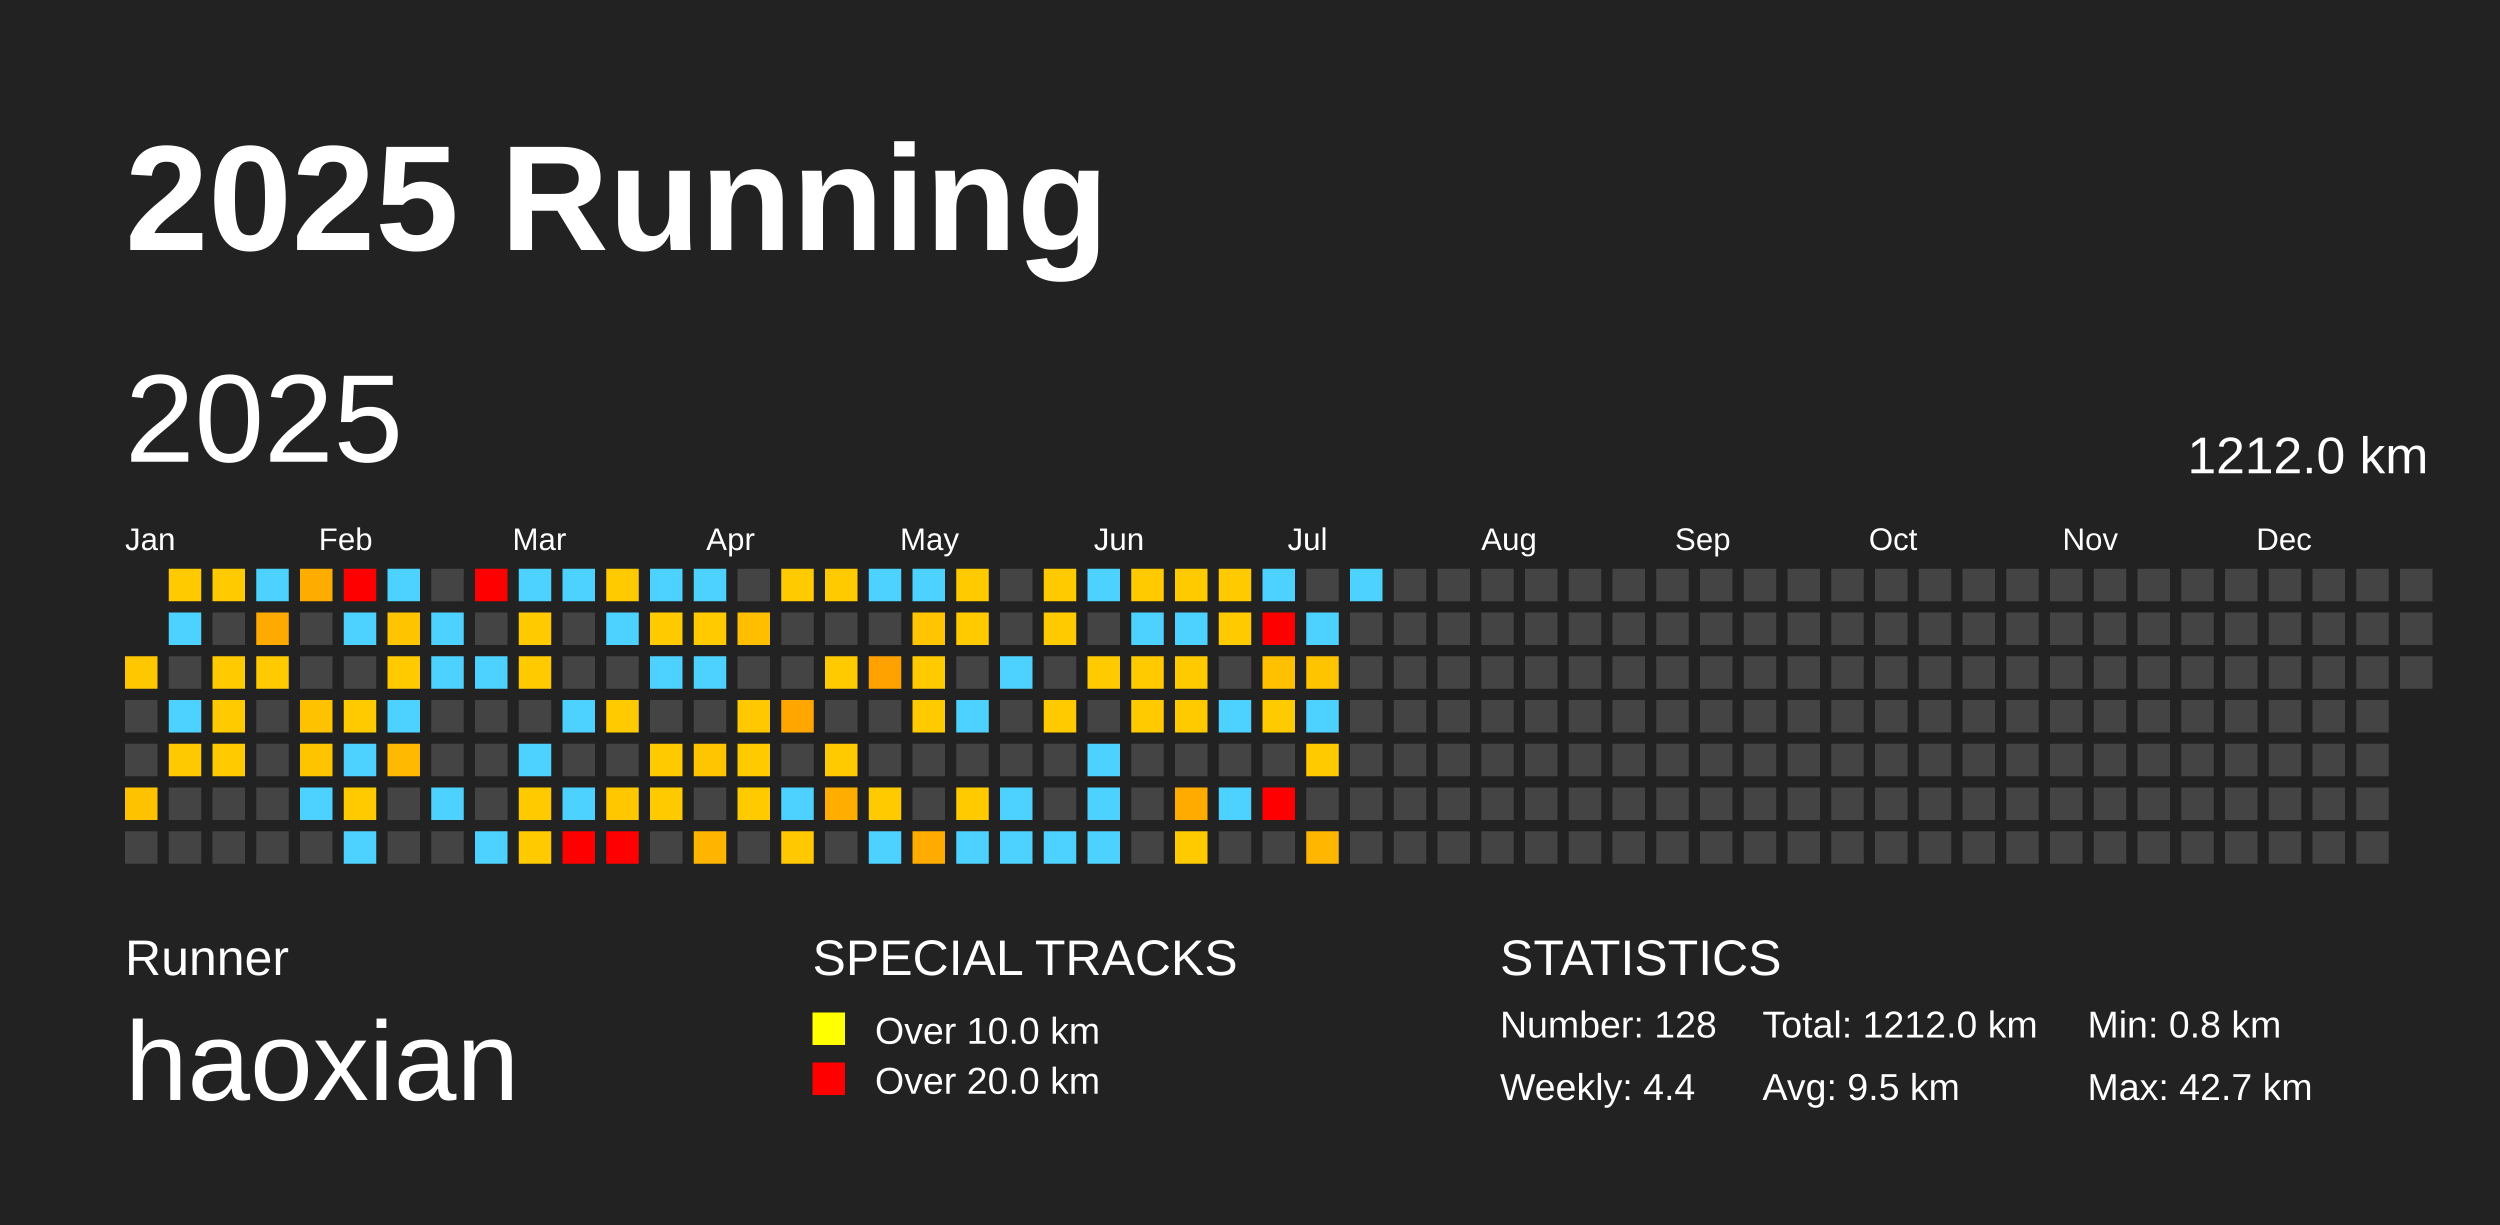
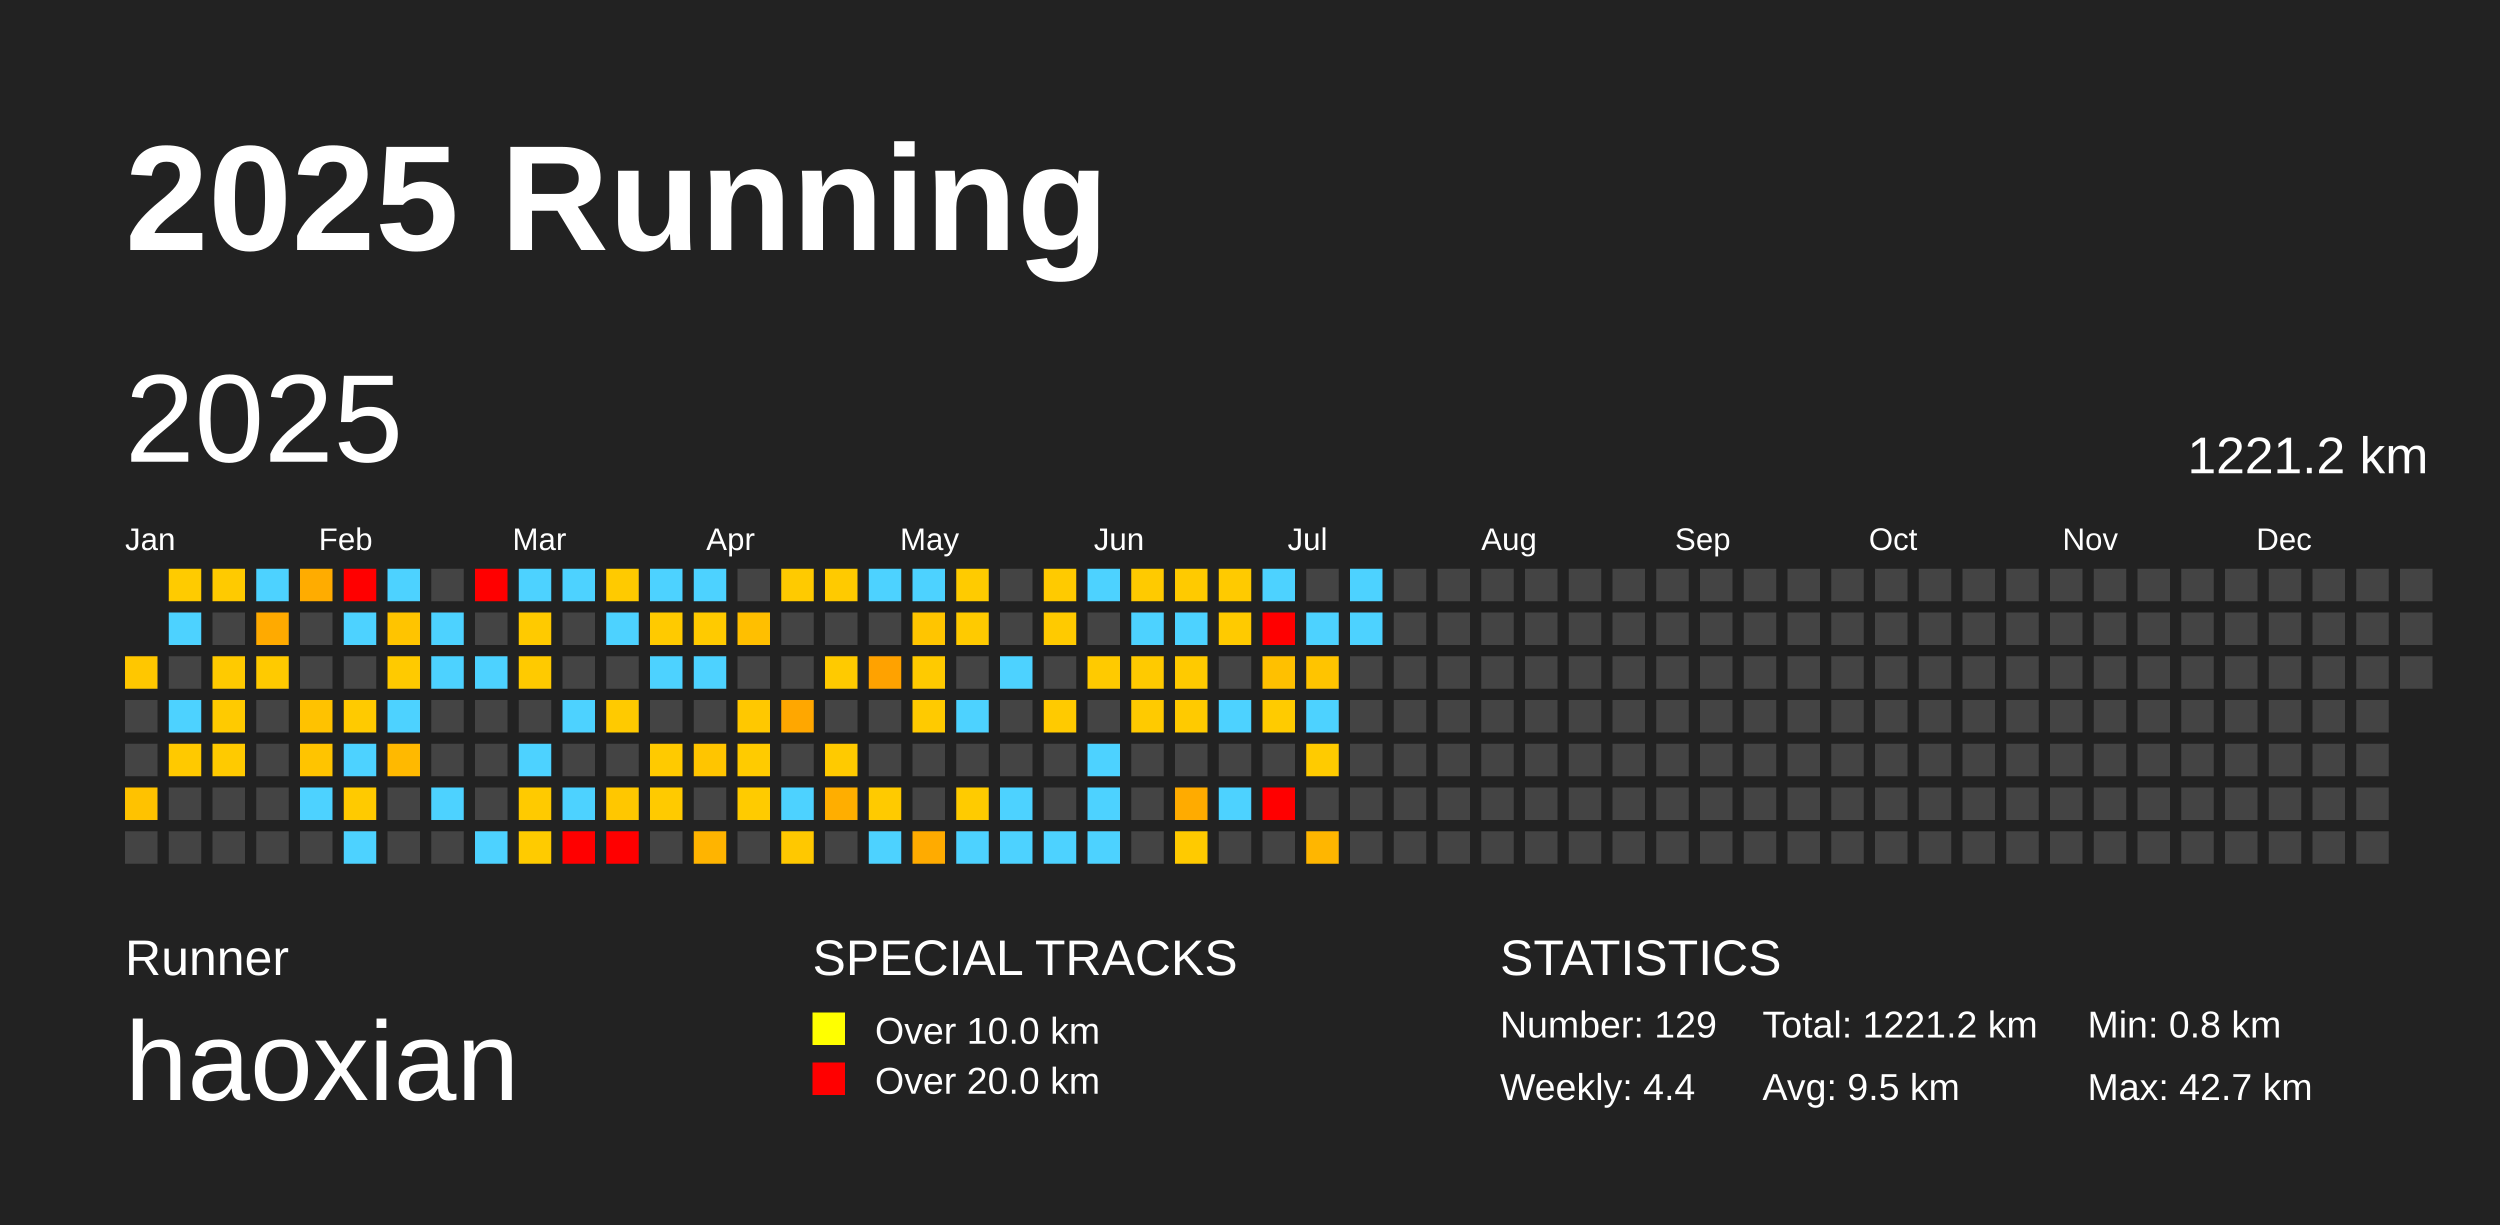
<svg xmlns="http://www.w3.org/2000/svg" baseProfile="full" height="98mm" version="1.1" viewBox="0,0,200,98" width="200mm">
  <defs />
  <rect fill="#222222" height="98" width="200" x="0" y="0" />
  <text fill="#FFFFFF" style="font-size:12px; font-family:Arial; font-weight:bold;" x="10" y="20">2025 Running</text>
  <text fill="#FFFFFF" style="font-size:4px; font-family:Arial" x="10" y="78">Runner</text>
  <text fill="#FFFFFF" style="font-size:9px; font-family:Arial" x="10" y="88">haoxian</text>
  <text fill="#FFFFFF" style="font-size:4px; font-family:Arial" x="65" y="78">SPECIAL TRACKS</text>
  <rect fill="yellow" height="2.6" width="2.6" x="65" y="81" />
  <text fill="#FFFFFF" style="font-size:3px; font-family:Arial" x="70" y="83.5">Over 10.0 km</text>
  <rect fill="red" height="2.6" width="2.6" x="65" y="85" />
  <text fill="#FFFFFF" style="font-size:3px; font-family:Arial" x="70" y="87.5">Over 20.0 km</text>
  <text fill="#FFFFFF" style="font-size:4px; font-family:Arial" x="120" y="78">STATISTICS</text>
-   <text fill="#FFFFFF" style="font-size:3px; font-family:Arial" x="120" y="83">Number: 128</text>
+   <text fill="#FFFFFF" style="font-size:3px; font-family:Arial" x="120" y="83">Number: 129</text>
  <text fill="#FFFFFF" style="font-size:3px; font-family:Arial" x="120" y="88">Weekly: 4.4</text>
-   <text fill="#FFFFFF" style="font-size:3px; font-family:Arial" x="141" y="83">Total: 1212.0 km</text>
+   <text fill="#FFFFFF" style="font-size:3px; font-family:Arial" x="141" y="83">Total: 1221.2 km</text>
  <text fill="#FFFFFF" style="font-size:3px; font-family:Arial" x="141" y="88">Avg: 9.5 km</text>
  <text fill="#FFFFFF" style="font-size:3px; font-family:Arial" x="167" y="83">Min: 0.8 km</text>
  <text fill="#FFFFFF" style="font-size:3px; font-family:Arial" x="167" y="88">Max: 42.7 km</text>
  <text dominant-baseline="hanging" fill="#FFFFFF" style="font-size:10.0px; font-family:Arial;" x="10" y="30">2025</text>
-   <text dominant-baseline="hanging" fill="#FFFFFF" style="font-size:4.125px; font-family:Arial;" x="175" y="35">1212.0 km</text>
+   <text dominant-baseline="hanging" fill="#FFFFFF" style="font-size:4.125px; font-family:Arial;" x="175" y="35">1221.2 km</text>
  <text fill="#FFFFFF" style="font-size:2.5px; font-family:Arial" x="10.0" y="44">Jan</text>
  <text fill="#FFFFFF" style="font-size:2.5px; font-family:Arial" x="25.5" y="44">Feb</text>
  <text fill="#FFFFFF" style="font-size:2.5px; font-family:Arial" x="41.0" y="44">Mar</text>
  <text fill="#FFFFFF" style="font-size:2.5px; font-family:Arial" x="56.5" y="44">Apr</text>
  <text fill="#FFFFFF" style="font-size:2.5px; font-family:Arial" x="72.0" y="44">May</text>
  <text fill="#FFFFFF" style="font-size:2.5px; font-family:Arial" x="87.5" y="44">Jun</text>
  <text fill="#FFFFFF" style="font-size:2.5px; font-family:Arial" x="103.0" y="44">Jul</text>
  <text fill="#FFFFFF" style="font-size:2.5px; font-family:Arial" x="118.5" y="44">Aug</text>
  <text fill="#FFFFFF" style="font-size:2.5px; font-family:Arial" x="134.0" y="44">Sep</text>
  <text fill="#FFFFFF" style="font-size:2.5px; font-family:Arial" x="149.5" y="44">Oct</text>
  <text fill="#FFFFFF" style="font-size:2.5px; font-family:Arial" x="165.0" y="44">Nov</text>
  <text fill="#FFFFFF" style="font-size:2.5px; font-family:Arial" x="180.5" y="44">Dec</text>
  <rect fill="#ffc700" height="2.6" width="2.6" x="10.0" y="52.5" />
  <rect fill="#444444" height="2.6" width="2.6" x="10.0" y="56.0" />
  <rect fill="#444444" height="2.6" width="2.6" x="10.0" y="59.5" />
  <rect fill="#ffc200" height="2.6" width="2.6" x="10.0" y="63.0" />
  <rect fill="#444444" height="2.6" width="2.6" x="10.0" y="66.5" />
  <rect fill="#ffcb00" height="2.6" width="2.6" x="13.5" y="45.5" />
  <rect fill="#4dd2ff" height="2.6" width="2.6" x="13.5" y="49.0" />
  <rect fill="#444444" height="2.6" width="2.6" x="13.5" y="52.5" />
  <rect fill="#4dd2ff" height="2.6" width="2.6" x="13.5" y="56.0" />
  <rect fill="#ffc900" height="2.6" width="2.6" x="13.5" y="59.5" />
  <rect fill="#444444" height="2.6" width="2.6" x="13.5" y="63.0" />
  <rect fill="#444444" height="2.6" width="2.6" x="13.5" y="66.5" />
  <rect fill="#ffca00" height="2.6" width="2.6" x="17.0" y="45.5" />
  <rect fill="#444444" height="2.6" width="2.6" x="17.0" y="49.0" />
  <rect fill="#ffca00" height="2.6" width="2.6" x="17.0" y="52.5" />
  <rect fill="#ffca00" height="2.6" width="2.6" x="17.0" y="56.0" />
  <rect fill="#ffca00" height="2.6" width="2.6" x="17.0" y="59.5" />
  <rect fill="#444444" height="2.6" width="2.6" x="17.0" y="63.0" />
  <rect fill="#444444" height="2.6" width="2.6" x="17.0" y="66.5" />
  <rect fill="#4dd2ff" height="2.6" width="2.6" x="20.5" y="45.5" />
  <rect fill="#ffaa00" height="2.6" width="2.6" x="20.5" y="49.0" />
  <rect fill="#ffca00" height="2.6" width="2.6" x="20.5" y="52.5" />
  <rect fill="#444444" height="2.6" width="2.6" x="20.5" y="56.0" />
  <rect fill="#444444" height="2.6" width="2.6" x="20.5" y="59.5" />
  <rect fill="#444444" height="2.6" width="2.6" x="20.5" y="63.0" />
  <rect fill="#444444" height="2.6" width="2.6" x="20.5" y="66.5" />
  <rect fill="#ffac00" height="2.6" width="2.6" x="24.0" y="45.5" />
  <rect fill="#444444" height="2.6" width="2.6" x="24.0" y="49.0" />
  <rect fill="#444444" height="2.6" width="2.6" x="24.0" y="52.5" />
  <rect fill="#ffc200" height="2.6" width="2.6" x="24.0" y="56.0" />
  <rect fill="#ffc400" height="2.6" width="2.6" x="24.0" y="59.5" />
  <rect fill="#4dd2ff" height="2.6" width="2.6" x="24.0" y="63.0" />
  <rect fill="#444444" height="2.6" width="2.6" x="24.0" y="66.5" />
  <rect fill="red" height="2.6" width="2.6" x="27.5" y="45.5" />
  <rect fill="#4dd2ff" height="2.6" width="2.6" x="27.5" y="49.0" />
  <rect fill="#444444" height="2.6" width="2.6" x="27.5" y="52.5" />
  <rect fill="#ffca00" height="2.6" width="2.6" x="27.5" y="56.0" />
  <rect fill="#4dd2ff" height="2.6" width="2.6" x="27.5" y="59.5" />
  <rect fill="#ffca00" height="2.6" width="2.6" x="27.5" y="63.0" />
  <rect fill="#4dd2ff" height="2.6" width="2.6" x="27.5" y="66.5" />
  <rect fill="#4dd2ff" height="2.6" width="2.6" x="31.0" y="45.5" />
  <rect fill="#ffc400" height="2.6" width="2.6" x="31.0" y="49.0" />
  <rect fill="#ffca00" height="2.6" width="2.6" x="31.0" y="52.5" />
  <rect fill="#4dd2ff" height="2.6" width="2.6" x="31.0" y="56.0" />
  <rect fill="#ffb900" height="2.6" width="2.6" x="31.0" y="59.5" />
  <rect fill="#444444" height="2.6" width="2.6" x="31.0" y="63.0" />
  <rect fill="#444444" height="2.6" width="2.6" x="31.0" y="66.5" />
  <rect fill="#444444" height="2.6" width="2.6" x="34.5" y="45.5" />
  <rect fill="#4dd2ff" height="2.6" width="2.6" x="34.5" y="49.0" />
  <rect fill="#4dd2ff" height="2.6" width="2.6" x="34.5" y="52.5" />
  <rect fill="#444444" height="2.6" width="2.6" x="34.5" y="56.0" />
  <rect fill="#444444" height="2.6" width="2.6" x="34.5" y="59.5" />
  <rect fill="#4dd2ff" height="2.6" width="2.6" x="34.5" y="63.0" />
  <rect fill="#444444" height="2.6" width="2.6" x="34.5" y="66.5" />
  <rect fill="red" height="2.6" width="2.6" x="38.0" y="45.5" />
  <rect fill="#444444" height="2.6" width="2.6" x="38.0" y="49.0" />
  <rect fill="#4dd2ff" height="2.6" width="2.6" x="38.0" y="52.5" />
  <rect fill="#444444" height="2.6" width="2.6" x="38.0" y="56.0" />
  <rect fill="#444444" height="2.6" width="2.6" x="38.0" y="59.5" />
  <rect fill="#444444" height="2.6" width="2.6" x="38.0" y="63.0" />
  <rect fill="#4dd2ff" height="2.6" width="2.6" x="38.0" y="66.5" />
  <rect fill="#4dd2ff" height="2.6" width="2.6" x="41.5" y="45.5" />
  <rect fill="#ffca00" height="2.6" width="2.6" x="41.5" y="49.0" />
  <rect fill="#ffca00" height="2.6" width="2.6" x="41.5" y="52.5" />
  <rect fill="#444444" height="2.6" width="2.6" x="41.5" y="56.0" />
  <rect fill="#4dd2ff" height="2.6" width="2.6" x="41.5" y="59.5" />
  <rect fill="#ffca00" height="2.6" width="2.6" x="41.5" y="63.0" />
  <rect fill="#ffcb00" height="2.6" width="2.6" x="41.5" y="66.5" />
  <rect fill="#4dd2ff" height="2.6" width="2.6" x="45.0" y="45.5" />
  <rect fill="#444444" height="2.6" width="2.6" x="45.0" y="49.0" />
  <rect fill="#444444" height="2.6" width="2.6" x="45.0" y="52.5" />
  <rect fill="#4dd2ff" height="2.6" width="2.6" x="45.0" y="56.0" />
  <rect fill="#444444" height="2.6" width="2.6" x="45.0" y="59.5" />
  <rect fill="#4dd2ff" height="2.6" width="2.6" x="45.0" y="63.0" />
  <rect fill="red" height="2.6" width="2.6" x="45.0" y="66.5" />
  <rect fill="#ffca00" height="2.6" width="2.6" x="48.5" y="45.5" />
  <rect fill="#4dd2ff" height="2.6" width="2.6" x="48.5" y="49.0" />
  <rect fill="#444444" height="2.6" width="2.6" x="48.5" y="52.5" />
  <rect fill="#ffca00" height="2.6" width="2.6" x="48.5" y="56.0" />
  <rect fill="#444444" height="2.6" width="2.6" x="48.5" y="59.5" />
  <rect fill="#ffc700" height="2.6" width="2.6" x="48.5" y="63.0" />
  <rect fill="red" height="2.6" width="2.6" x="48.5" y="66.5" />
  <rect fill="#4dd2ff" height="2.6" width="2.6" x="52.0" y="45.5" />
  <rect fill="#ffca00" height="2.6" width="2.6" x="52.0" y="49.0" />
  <rect fill="#4dd2ff" height="2.6" width="2.6" x="52.0" y="52.5" />
  <rect fill="#444444" height="2.6" width="2.6" x="52.0" y="56.0" />
  <rect fill="#ffca00" height="2.6" width="2.6" x="52.0" y="59.5" />
  <rect fill="#ffca00" height="2.6" width="2.6" x="52.0" y="63.0" />
  <rect fill="#444444" height="2.6" width="2.6" x="52.0" y="66.5" />
  <rect fill="#4dd2ff" height="2.6" width="2.6" x="55.5" y="45.5" />
  <rect fill="#ffca00" height="2.6" width="2.6" x="55.5" y="49.0" />
  <rect fill="#4dd2ff" height="2.6" width="2.6" x="55.5" y="52.5" />
  <rect fill="#444444" height="2.6" width="2.6" x="55.5" y="56.0" />
  <rect fill="#ffc500" height="2.6" width="2.6" x="55.5" y="59.5" />
  <rect fill="#444444" height="2.6" width="2.6" x="55.5" y="63.0" />
  <rect fill="#ffb400" height="2.6" width="2.6" x="55.5" y="66.5" />
  <rect fill="#444444" height="2.6" width="2.6" x="59.0" y="45.5" />
  <rect fill="#ffbf00" height="2.6" width="2.6" x="59.0" y="49.0" />
  <rect fill="#444444" height="2.6" width="2.6" x="59.0" y="52.5" />
  <rect fill="#ffc800" height="2.6" width="2.6" x="59.0" y="56.0" />
  <rect fill="#ffcb00" height="2.6" width="2.6" x="59.0" y="59.5" />
  <rect fill="#ffcb00" height="2.6" width="2.6" x="59.0" y="63.0" />
  <rect fill="#444444" height="2.6" width="2.6" x="59.0" y="66.5" />
  <rect fill="#ffca00" height="2.6" width="2.6" x="62.5" y="45.5" />
  <rect fill="#444444" height="2.6" width="2.6" x="62.5" y="49.0" />
  <rect fill="#444444" height="2.6" width="2.6" x="62.5" y="52.5" />
  <rect fill="#ffa700" height="2.6" width="2.6" x="62.5" y="56.0" />
  <rect fill="#444444" height="2.6" width="2.6" x="62.5" y="59.5" />
  <rect fill="#4dd2ff" height="2.6" width="2.6" x="62.5" y="63.0" />
  <rect fill="#ffc800" height="2.6" width="2.6" x="62.5" y="66.5" />
  <rect fill="#ffca00" height="2.6" width="2.6" x="66.0" y="45.5" />
  <rect fill="#444444" height="2.6" width="2.6" x="66.0" y="49.0" />
  <rect fill="#ffca00" height="2.6" width="2.6" x="66.0" y="52.5" />
  <rect fill="#444444" height="2.6" width="2.6" x="66.0" y="56.0" />
  <rect fill="#ffca00" height="2.6" width="2.6" x="66.0" y="59.5" />
  <rect fill="#ffae00" height="2.6" width="2.6" x="66.0" y="63.0" />
  <rect fill="#444444" height="2.6" width="2.6" x="66.0" y="66.5" />
  <rect fill="#4dd2ff" height="2.6" width="2.6" x="69.5" y="45.5" />
  <rect fill="#444444" height="2.6" width="2.6" x="69.5" y="49.0" />
  <rect fill="#ffa200" height="2.6" width="2.6" x="69.5" y="52.5" />
  <rect fill="#444444" height="2.6" width="2.6" x="69.5" y="56.0" />
  <rect fill="#444444" height="2.6" width="2.6" x="69.5" y="59.5" />
  <rect fill="#ffca00" height="2.6" width="2.6" x="69.5" y="63.0" />
  <rect fill="#4dd2ff" height="2.6" width="2.6" x="69.5" y="66.5" />
  <rect fill="#4dd2ff" height="2.6" width="2.6" x="73.0" y="45.5" />
  <rect fill="#ffc500" height="2.6" width="2.6" x="73.0" y="49.0" />
  <rect fill="#ffca00" height="2.6" width="2.6" x="73.0" y="52.5" />
  <rect fill="#ffca00" height="2.6" width="2.6" x="73.0" y="56.0" />
  <rect fill="#444444" height="2.6" width="2.6" x="73.0" y="59.5" />
  <rect fill="#444444" height="2.6" width="2.6" x="73.0" y="63.0" />
  <rect fill="#ffab00" height="2.6" width="2.6" x="73.0" y="66.5" />
  <rect fill="#ffcb00" height="2.6" width="2.6" x="76.5" y="45.5" />
  <rect fill="#ffca00" height="2.6" width="2.6" x="76.5" y="49.0" />
  <rect fill="#444444" height="2.6" width="2.6" x="76.5" y="52.5" />
  <rect fill="#4dd2ff" height="2.6" width="2.6" x="76.5" y="56.0" />
  <rect fill="#444444" height="2.6" width="2.6" x="76.5" y="59.5" />
  <rect fill="#ffcb00" height="2.6" width="2.6" x="76.5" y="63.0" />
  <rect fill="#4dd2ff" height="2.6" width="2.6" x="76.5" y="66.5" />
  <rect fill="#444444" height="2.6" width="2.6" x="80.0" y="45.5" />
  <rect fill="#444444" height="2.6" width="2.6" x="80.0" y="49.0" />
  <rect fill="#4dd2ff" height="2.6" width="2.6" x="80.0" y="52.5" />
  <rect fill="#444444" height="2.6" width="2.6" x="80.0" y="56.0" />
  <rect fill="#444444" height="2.6" width="2.6" x="80.0" y="59.5" />
  <rect fill="#4dd2ff" height="2.6" width="2.6" x="80.0" y="63.0" />
  <rect fill="#4dd2ff" height="2.6" width="2.6" x="80.0" y="66.5" />
  <rect fill="#ffca00" height="2.6" width="2.6" x="83.5" y="45.5" />
  <rect fill="#ffca00" height="2.6" width="2.6" x="83.5" y="49.0" />
  <rect fill="#444444" height="2.6" width="2.6" x="83.5" y="52.5" />
  <rect fill="#ffca00" height="2.6" width="2.6" x="83.5" y="56.0" />
  <rect fill="#444444" height="2.6" width="2.6" x="83.5" y="59.5" />
  <rect fill="#444444" height="2.6" width="2.6" x="83.5" y="63.0" />
  <rect fill="#4dd2ff" height="2.6" width="2.6" x="83.5" y="66.5" />
  <rect fill="#4dd2ff" height="2.6" width="2.6" x="87.0" y="45.5" />
  <rect fill="#444444" height="2.6" width="2.6" x="87.0" y="49.0" />
  <rect fill="#ffca00" height="2.6" width="2.6" x="87.0" y="52.5" />
  <rect fill="#444444" height="2.6" width="2.6" x="87.0" y="56.0" />
  <rect fill="#4dd2ff" height="2.6" width="2.6" x="87.0" y="59.5" />
  <rect fill="#4dd2ff" height="2.6" width="2.6" x="87.0" y="63.0" />
  <rect fill="#4dd2ff" height="2.6" width="2.6" x="87.0" y="66.5" />
  <rect fill="#ffca00" height="2.6" width="2.6" x="90.5" y="45.5" />
  <rect fill="#4dd2ff" height="2.6" width="2.6" x="90.5" y="49.0" />
  <rect fill="#ffca00" height="2.6" width="2.6" x="90.5" y="52.5" />
  <rect fill="#ffca00" height="2.6" width="2.6" x="90.5" y="56.0" />
  <rect fill="#444444" height="2.6" width="2.6" x="90.5" y="59.5" />
  <rect fill="#444444" height="2.6" width="2.6" x="90.5" y="63.0" />
  <rect fill="#444444" height="2.6" width="2.6" x="90.5" y="66.5" />
  <rect fill="#ffca00" height="2.6" width="2.6" x="94.0" y="45.5" />
  <rect fill="#4dd2ff" height="2.6" width="2.6" x="94.0" y="49.0" />
  <rect fill="#ffca00" height="2.6" width="2.6" x="94.0" y="52.5" />
  <rect fill="#ffca00" height="2.6" width="2.6" x="94.0" y="56.0" />
  <rect fill="#444444" height="2.6" width="2.6" x="94.0" y="59.5" />
  <rect fill="#ffab00" height="2.6" width="2.6" x="94.0" y="63.0" />
  <rect fill="#ffca00" height="2.6" width="2.6" x="94.0" y="66.5" />
  <rect fill="#ffca00" height="2.6" width="2.6" x="97.5" y="45.5" />
  <rect fill="#ffca00" height="2.6" width="2.6" x="97.5" y="49.0" />
  <rect fill="#444444" height="2.6" width="2.6" x="97.5" y="52.5" />
  <rect fill="#4dd2ff" height="2.6" width="2.6" x="97.5" y="56.0" />
  <rect fill="#444444" height="2.6" width="2.6" x="97.5" y="59.5" />
  <rect fill="#4dd2ff" height="2.6" width="2.6" x="97.5" y="63.0" />
  <rect fill="#444444" height="2.6" width="2.6" x="97.5" y="66.5" />
  <rect fill="#4dd2ff" height="2.6" width="2.6" x="101.0" y="45.5" />
  <rect fill="red" height="2.6" width="2.6" x="101.0" y="49.0" />
  <rect fill="#ffc000" height="2.6" width="2.6" x="101.0" y="52.5" />
  <rect fill="#ffcb00" height="2.6" width="2.6" x="101.0" y="56.0" />
  <rect fill="#444444" height="2.6" width="2.6" x="101.0" y="59.5" />
  <rect fill="red" height="2.6" width="2.6" x="101.0" y="63.0" />
  <rect fill="#444444" height="2.6" width="2.6" x="101.0" y="66.5" />
  <rect fill="#444444" height="2.6" width="2.6" x="104.5" y="45.5" />
  <rect fill="#4dd2ff" height="2.6" width="2.6" x="104.5" y="49.0" />
  <rect fill="#ffc400" height="2.6" width="2.6" x="104.5" y="52.5" />
  <rect fill="#4dd2ff" height="2.6" width="2.6" x="104.5" y="56.0" />
  <rect fill="#ffcb00" height="2.6" width="2.6" x="104.5" y="59.5" />
  <rect fill="#444444" height="2.6" width="2.6" x="104.5" y="63.0" />
  <rect fill="#ffb600" height="2.6" width="2.6" x="104.5" y="66.5" />
  <rect fill="#4dd2ff" height="2.6" width="2.6" x="108.0" y="45.5" />
-   <rect fill="#444444" height="2.6" width="2.6" x="108.0" y="49.0" />
+   <rect fill="#4dd2ff" height="2.6" width="2.6" x="108.0" y="49.0" />
  <rect fill="#444444" height="2.6" width="2.6" x="108.0" y="52.5" />
  <rect fill="#444444" height="2.6" width="2.6" x="108.0" y="56.0" />
  <rect fill="#444444" height="2.6" width="2.6" x="108.0" y="59.5" />
  <rect fill="#444444" height="2.6" width="2.6" x="108.0" y="63.0" />
  <rect fill="#444444" height="2.6" width="2.6" x="108.0" y="66.5" />
  <rect fill="#444444" height="2.6" width="2.6" x="111.5" y="45.5" />
  <rect fill="#444444" height="2.6" width="2.6" x="111.5" y="49.0" />
  <rect fill="#444444" height="2.6" width="2.6" x="111.5" y="52.5" />
  <rect fill="#444444" height="2.6" width="2.6" x="111.5" y="56.0" />
  <rect fill="#444444" height="2.6" width="2.6" x="111.5" y="59.5" />
  <rect fill="#444444" height="2.6" width="2.6" x="111.5" y="63.0" />
  <rect fill="#444444" height="2.6" width="2.6" x="111.5" y="66.5" />
  <rect fill="#444444" height="2.6" width="2.6" x="115.0" y="45.5" />
  <rect fill="#444444" height="2.6" width="2.6" x="115.0" y="49.0" />
  <rect fill="#444444" height="2.6" width="2.6" x="115.0" y="52.5" />
  <rect fill="#444444" height="2.6" width="2.6" x="115.0" y="56.0" />
  <rect fill="#444444" height="2.6" width="2.6" x="115.0" y="59.5" />
  <rect fill="#444444" height="2.6" width="2.6" x="115.0" y="63.0" />
  <rect fill="#444444" height="2.6" width="2.6" x="115.0" y="66.5" />
  <rect fill="#444444" height="2.6" width="2.6" x="118.5" y="45.5" />
  <rect fill="#444444" height="2.6" width="2.6" x="118.5" y="49.0" />
  <rect fill="#444444" height="2.6" width="2.6" x="118.5" y="52.5" />
  <rect fill="#444444" height="2.6" width="2.6" x="118.5" y="56.0" />
  <rect fill="#444444" height="2.6" width="2.6" x="118.5" y="59.5" />
  <rect fill="#444444" height="2.6" width="2.6" x="118.5" y="63.0" />
  <rect fill="#444444" height="2.6" width="2.6" x="118.5" y="66.5" />
  <rect fill="#444444" height="2.6" width="2.6" x="122.0" y="45.5" />
  <rect fill="#444444" height="2.6" width="2.6" x="122.0" y="49.0" />
  <rect fill="#444444" height="2.6" width="2.6" x="122.0" y="52.5" />
  <rect fill="#444444" height="2.6" width="2.6" x="122.0" y="56.0" />
  <rect fill="#444444" height="2.6" width="2.6" x="122.0" y="59.5" />
  <rect fill="#444444" height="2.6" width="2.6" x="122.0" y="63.0" />
  <rect fill="#444444" height="2.6" width="2.6" x="122.0" y="66.5" />
  <rect fill="#444444" height="2.6" width="2.6" x="125.5" y="45.5" />
  <rect fill="#444444" height="2.6" width="2.6" x="125.5" y="49.0" />
  <rect fill="#444444" height="2.6" width="2.6" x="125.5" y="52.5" />
  <rect fill="#444444" height="2.6" width="2.6" x="125.5" y="56.0" />
  <rect fill="#444444" height="2.6" width="2.6" x="125.5" y="59.5" />
  <rect fill="#444444" height="2.6" width="2.6" x="125.5" y="63.0" />
  <rect fill="#444444" height="2.6" width="2.6" x="125.5" y="66.5" />
  <rect fill="#444444" height="2.6" width="2.6" x="129.0" y="45.5" />
  <rect fill="#444444" height="2.6" width="2.6" x="129.0" y="49.0" />
  <rect fill="#444444" height="2.6" width="2.6" x="129.0" y="52.5" />
  <rect fill="#444444" height="2.6" width="2.6" x="129.0" y="56.0" />
  <rect fill="#444444" height="2.6" width="2.6" x="129.0" y="59.5" />
  <rect fill="#444444" height="2.6" width="2.6" x="129.0" y="63.0" />
  <rect fill="#444444" height="2.6" width="2.6" x="129.0" y="66.5" />
  <rect fill="#444444" height="2.6" width="2.6" x="132.5" y="45.5" />
  <rect fill="#444444" height="2.6" width="2.6" x="132.5" y="49.0" />
  <rect fill="#444444" height="2.6" width="2.6" x="132.5" y="52.5" />
  <rect fill="#444444" height="2.6" width="2.6" x="132.5" y="56.0" />
  <rect fill="#444444" height="2.6" width="2.6" x="132.5" y="59.5" />
  <rect fill="#444444" height="2.6" width="2.6" x="132.5" y="63.0" />
  <rect fill="#444444" height="2.6" width="2.6" x="132.5" y="66.5" />
  <rect fill="#444444" height="2.6" width="2.6" x="136.0" y="45.5" />
  <rect fill="#444444" height="2.6" width="2.6" x="136.0" y="49.0" />
  <rect fill="#444444" height="2.6" width="2.6" x="136.0" y="52.5" />
  <rect fill="#444444" height="2.6" width="2.6" x="136.0" y="56.0" />
  <rect fill="#444444" height="2.6" width="2.6" x="136.0" y="59.5" />
  <rect fill="#444444" height="2.6" width="2.6" x="136.0" y="63.0" />
  <rect fill="#444444" height="2.6" width="2.6" x="136.0" y="66.5" />
  <rect fill="#444444" height="2.6" width="2.6" x="139.5" y="45.5" />
  <rect fill="#444444" height="2.6" width="2.6" x="139.5" y="49.0" />
  <rect fill="#444444" height="2.6" width="2.6" x="139.5" y="52.5" />
  <rect fill="#444444" height="2.6" width="2.6" x="139.5" y="56.0" />
  <rect fill="#444444" height="2.6" width="2.6" x="139.5" y="59.5" />
  <rect fill="#444444" height="2.6" width="2.6" x="139.5" y="63.0" />
  <rect fill="#444444" height="2.6" width="2.6" x="139.5" y="66.5" />
  <rect fill="#444444" height="2.6" width="2.6" x="143.0" y="45.5" />
  <rect fill="#444444" height="2.6" width="2.6" x="143.0" y="49.0" />
  <rect fill="#444444" height="2.6" width="2.6" x="143.0" y="52.5" />
  <rect fill="#444444" height="2.6" width="2.6" x="143.0" y="56.0" />
  <rect fill="#444444" height="2.6" width="2.6" x="143.0" y="59.5" />
  <rect fill="#444444" height="2.6" width="2.6" x="143.0" y="63.0" />
  <rect fill="#444444" height="2.6" width="2.6" x="143.0" y="66.5" />
  <rect fill="#444444" height="2.6" width="2.6" x="146.5" y="45.5" />
  <rect fill="#444444" height="2.6" width="2.6" x="146.5" y="49.0" />
  <rect fill="#444444" height="2.6" width="2.6" x="146.5" y="52.5" />
  <rect fill="#444444" height="2.6" width="2.6" x="146.5" y="56.0" />
  <rect fill="#444444" height="2.6" width="2.6" x="146.5" y="59.5" />
  <rect fill="#444444" height="2.6" width="2.6" x="146.5" y="63.0" />
  <rect fill="#444444" height="2.6" width="2.6" x="146.5" y="66.5" />
  <rect fill="#444444" height="2.6" width="2.6" x="150.0" y="45.5" />
  <rect fill="#444444" height="2.6" width="2.6" x="150.0" y="49.0" />
  <rect fill="#444444" height="2.6" width="2.6" x="150.0" y="52.5" />
  <rect fill="#444444" height="2.6" width="2.6" x="150.0" y="56.0" />
  <rect fill="#444444" height="2.6" width="2.6" x="150.0" y="59.5" />
  <rect fill="#444444" height="2.6" width="2.6" x="150.0" y="63.0" />
  <rect fill="#444444" height="2.6" width="2.6" x="150.0" y="66.5" />
  <rect fill="#444444" height="2.6" width="2.6" x="153.5" y="45.5" />
  <rect fill="#444444" height="2.6" width="2.6" x="153.5" y="49.0" />
  <rect fill="#444444" height="2.6" width="2.6" x="153.5" y="52.5" />
  <rect fill="#444444" height="2.6" width="2.6" x="153.5" y="56.0" />
  <rect fill="#444444" height="2.6" width="2.6" x="153.5" y="59.5" />
  <rect fill="#444444" height="2.6" width="2.6" x="153.5" y="63.0" />
  <rect fill="#444444" height="2.6" width="2.6" x="153.5" y="66.5" />
  <rect fill="#444444" height="2.6" width="2.6" x="157.0" y="45.5" />
  <rect fill="#444444" height="2.6" width="2.6" x="157.0" y="49.0" />
  <rect fill="#444444" height="2.6" width="2.6" x="157.0" y="52.5" />
  <rect fill="#444444" height="2.6" width="2.6" x="157.0" y="56.0" />
  <rect fill="#444444" height="2.6" width="2.6" x="157.0" y="59.5" />
  <rect fill="#444444" height="2.6" width="2.6" x="157.0" y="63.0" />
  <rect fill="#444444" height="2.6" width="2.6" x="157.0" y="66.5" />
  <rect fill="#444444" height="2.6" width="2.6" x="160.5" y="45.5" />
  <rect fill="#444444" height="2.6" width="2.6" x="160.5" y="49.0" />
  <rect fill="#444444" height="2.6" width="2.6" x="160.5" y="52.5" />
  <rect fill="#444444" height="2.6" width="2.6" x="160.5" y="56.0" />
  <rect fill="#444444" height="2.6" width="2.6" x="160.5" y="59.5" />
  <rect fill="#444444" height="2.6" width="2.6" x="160.5" y="63.0" />
  <rect fill="#444444" height="2.6" width="2.6" x="160.5" y="66.5" />
  <rect fill="#444444" height="2.6" width="2.6" x="164.0" y="45.5" />
  <rect fill="#444444" height="2.6" width="2.6" x="164.0" y="49.0" />
  <rect fill="#444444" height="2.6" width="2.6" x="164.0" y="52.5" />
  <rect fill="#444444" height="2.6" width="2.6" x="164.0" y="56.0" />
  <rect fill="#444444" height="2.6" width="2.6" x="164.0" y="59.5" />
  <rect fill="#444444" height="2.6" width="2.6" x="164.0" y="63.0" />
  <rect fill="#444444" height="2.6" width="2.6" x="164.0" y="66.5" />
  <rect fill="#444444" height="2.6" width="2.6" x="167.5" y="45.5" />
  <rect fill="#444444" height="2.6" width="2.6" x="167.5" y="49.0" />
  <rect fill="#444444" height="2.6" width="2.6" x="167.5" y="52.5" />
  <rect fill="#444444" height="2.6" width="2.6" x="167.5" y="56.0" />
  <rect fill="#444444" height="2.6" width="2.6" x="167.5" y="59.5" />
  <rect fill="#444444" height="2.6" width="2.6" x="167.5" y="63.0" />
  <rect fill="#444444" height="2.6" width="2.6" x="167.5" y="66.5" />
  <rect fill="#444444" height="2.6" width="2.6" x="171.0" y="45.5" />
  <rect fill="#444444" height="2.6" width="2.6" x="171.0" y="49.0" />
  <rect fill="#444444" height="2.6" width="2.6" x="171.0" y="52.5" />
  <rect fill="#444444" height="2.6" width="2.6" x="171.0" y="56.0" />
  <rect fill="#444444" height="2.6" width="2.6" x="171.0" y="59.5" />
  <rect fill="#444444" height="2.6" width="2.6" x="171.0" y="63.0" />
  <rect fill="#444444" height="2.6" width="2.6" x="171.0" y="66.5" />
  <rect fill="#444444" height="2.6" width="2.6" x="174.5" y="45.5" />
  <rect fill="#444444" height="2.6" width="2.6" x="174.5" y="49.0" />
  <rect fill="#444444" height="2.6" width="2.6" x="174.5" y="52.5" />
  <rect fill="#444444" height="2.6" width="2.6" x="174.5" y="56.0" />
  <rect fill="#444444" height="2.6" width="2.6" x="174.5" y="59.5" />
  <rect fill="#444444" height="2.6" width="2.6" x="174.5" y="63.0" />
  <rect fill="#444444" height="2.6" width="2.6" x="174.5" y="66.5" />
  <rect fill="#444444" height="2.6" width="2.6" x="178.0" y="45.5" />
  <rect fill="#444444" height="2.6" width="2.6" x="178.0" y="49.0" />
  <rect fill="#444444" height="2.6" width="2.6" x="178.0" y="52.5" />
  <rect fill="#444444" height="2.6" width="2.6" x="178.0" y="56.0" />
  <rect fill="#444444" height="2.6" width="2.6" x="178.0" y="59.5" />
  <rect fill="#444444" height="2.6" width="2.6" x="178.0" y="63.0" />
  <rect fill="#444444" height="2.6" width="2.6" x="178.0" y="66.5" />
  <rect fill="#444444" height="2.6" width="2.6" x="181.5" y="45.5" />
  <rect fill="#444444" height="2.6" width="2.6" x="181.5" y="49.0" />
  <rect fill="#444444" height="2.6" width="2.6" x="181.5" y="52.5" />
  <rect fill="#444444" height="2.6" width="2.6" x="181.5" y="56.0" />
  <rect fill="#444444" height="2.6" width="2.6" x="181.5" y="59.5" />
  <rect fill="#444444" height="2.6" width="2.6" x="181.5" y="63.0" />
  <rect fill="#444444" height="2.6" width="2.6" x="181.5" y="66.5" />
  <rect fill="#444444" height="2.6" width="2.6" x="185.0" y="45.5" />
  <rect fill="#444444" height="2.6" width="2.6" x="185.0" y="49.0" />
  <rect fill="#444444" height="2.6" width="2.6" x="185.0" y="52.5" />
  <rect fill="#444444" height="2.6" width="2.6" x="185.0" y="56.0" />
  <rect fill="#444444" height="2.6" width="2.6" x="185.0" y="59.5" />
  <rect fill="#444444" height="2.6" width="2.6" x="185.0" y="63.0" />
  <rect fill="#444444" height="2.6" width="2.6" x="185.0" y="66.5" />
  <rect fill="#444444" height="2.6" width="2.6" x="188.5" y="45.5" />
  <rect fill="#444444" height="2.6" width="2.6" x="188.5" y="49.0" />
  <rect fill="#444444" height="2.6" width="2.6" x="188.5" y="52.5" />
  <rect fill="#444444" height="2.6" width="2.6" x="188.5" y="56.0" />
  <rect fill="#444444" height="2.6" width="2.6" x="188.5" y="59.5" />
  <rect fill="#444444" height="2.6" width="2.6" x="188.5" y="63.0" />
  <rect fill="#444444" height="2.6" width="2.6" x="188.5" y="66.5" />
  <rect fill="#444444" height="2.6" width="2.6" x="192.0" y="45.5" />
  <rect fill="#444444" height="2.6" width="2.6" x="192.0" y="49.0" />
  <rect fill="#444444" height="2.6" width="2.6" x="192.0" y="52.5" />
</svg>
